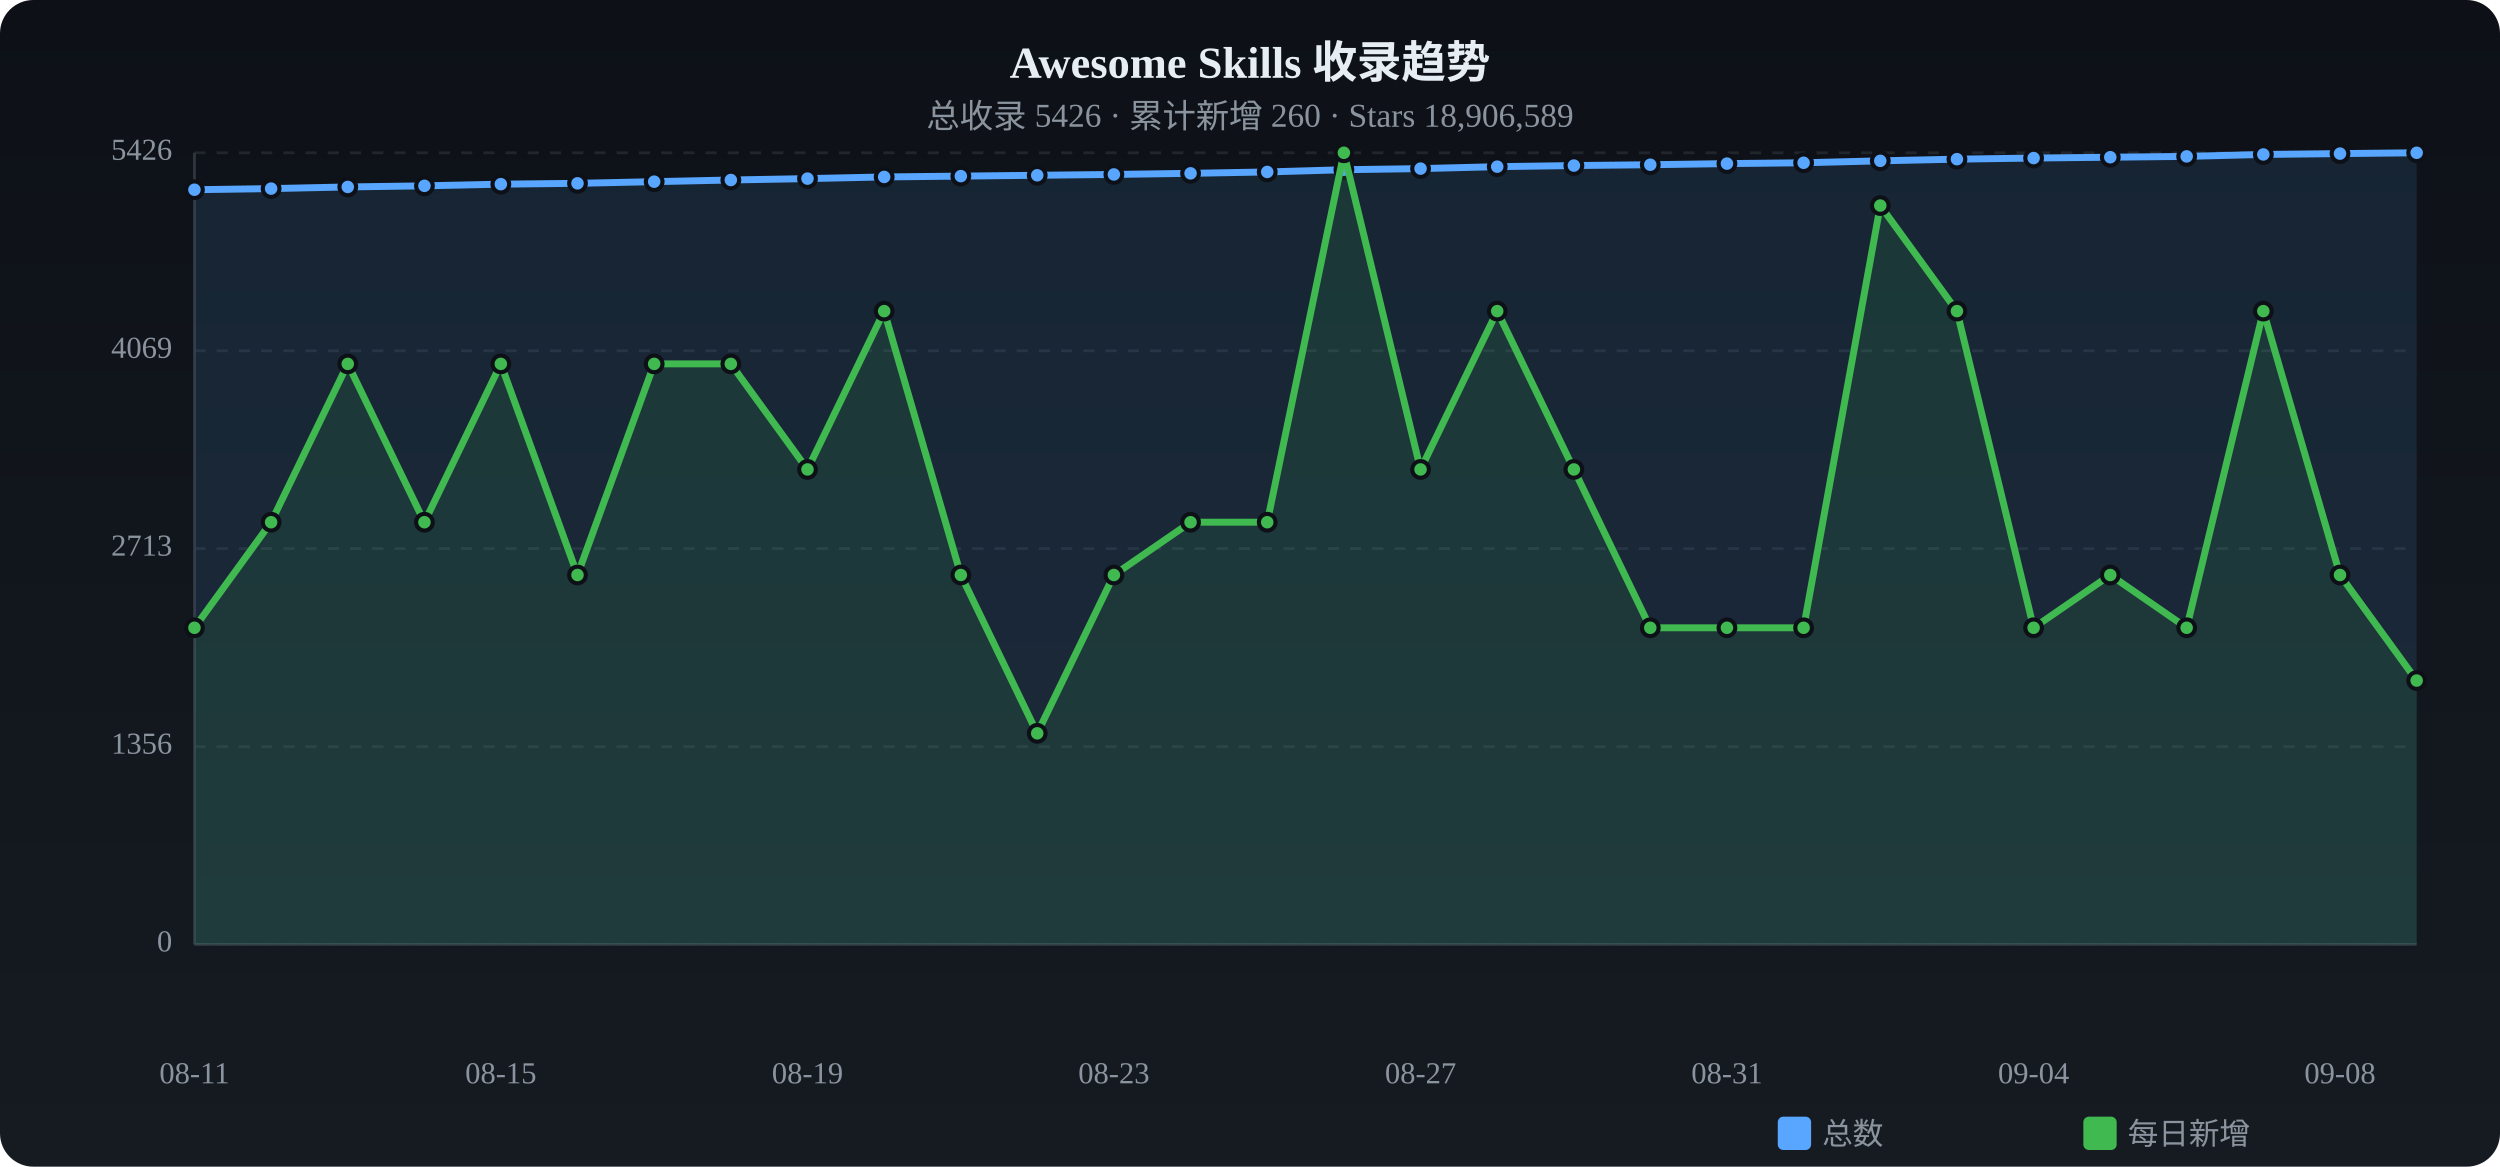
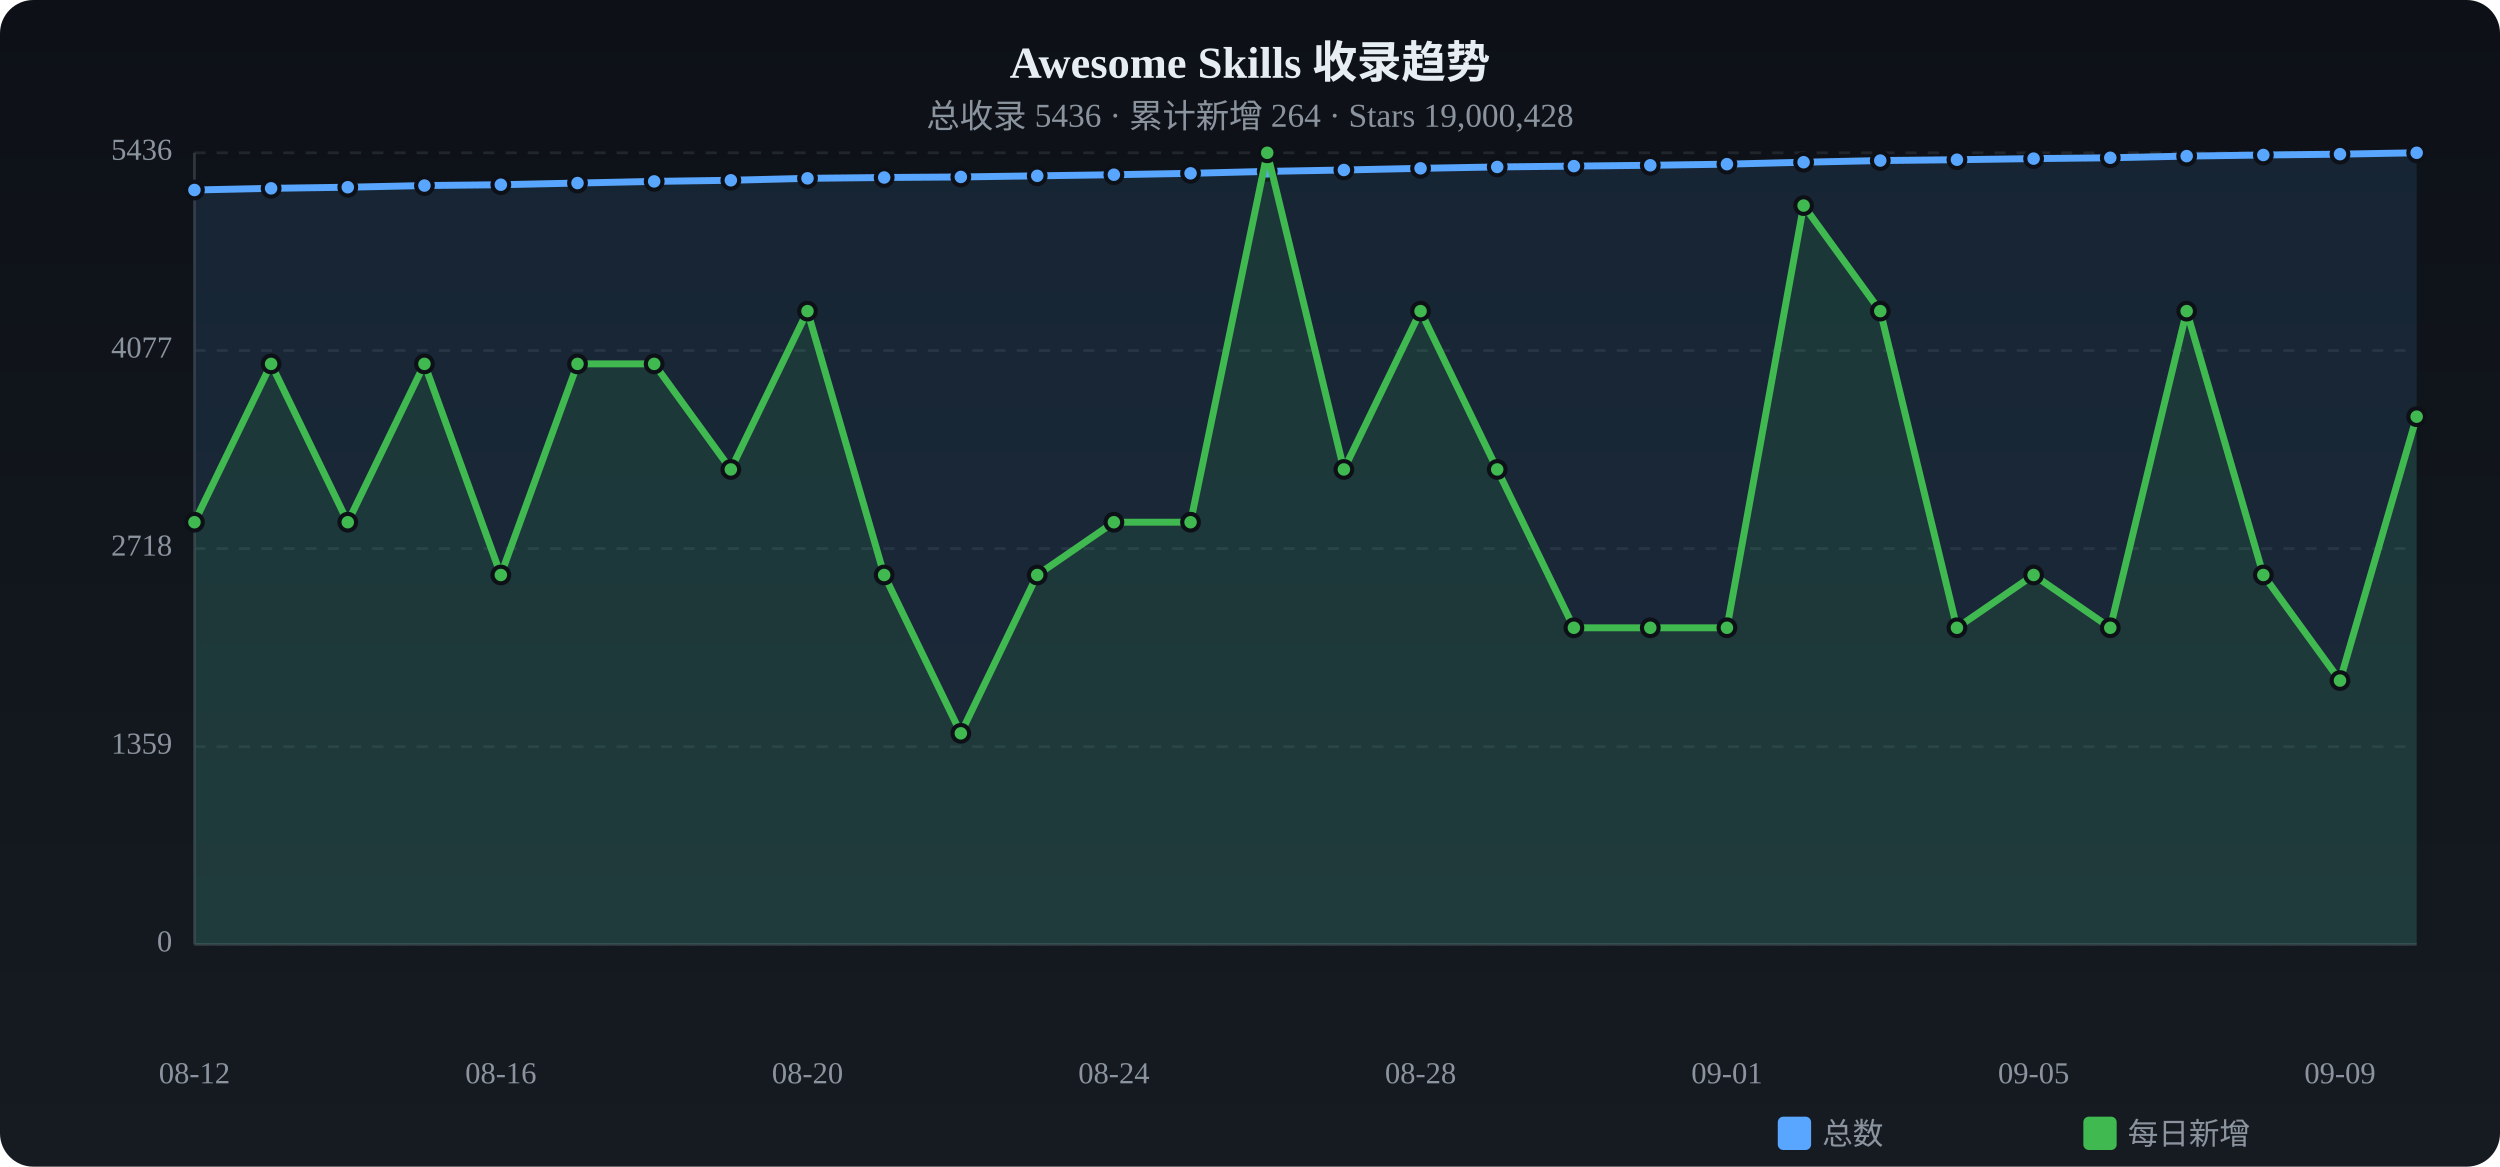
<svg xmlns="http://www.w3.org/2000/svg" viewBox="0 0 900 420" width="900" height="420">
  <defs>
    <linearGradient id="tbg" x1="0%" y1="0%" x2="0%" y2="100%">
      <stop offset="0%" stop-color="#0d1117" />
      <stop offset="100%" stop-color="#161b22" />
    </linearGradient>
  </defs>
  <rect width="900" height="420" rx="12" fill="url(#tbg)" />
  <text x="450.0" y="28" text-anchor="middle" fill="#e6edf3" font-size="16" font-weight="bold">Awesome Skills 收录趋势</text>
-   <text x="450.0" y="46" text-anchor="middle" fill="#8b949e" font-size="12">总收录 5426 · 累计新增 260 · Stars 18,906,589</text>
+   <text x="450.0" y="46" text-anchor="middle" fill="#8b949e" font-size="12">总收录 5436 · 累计新增 264 · Stars 19,000,428</text>
  <text x="62" y="340.0" text-anchor="end" fill="#8b949e" font-size="11" dominant-baseline="middle">0</text>
  <line x1="70" y1="340.0" x2="870" y2="340.0" stroke="#21262d" stroke-dasharray="4 4" />
-   <text x="62" y="268.8" text-anchor="end" fill="#8b949e" font-size="11" dominant-baseline="middle">1356</text>
+   <text x="62" y="268.8" text-anchor="end" fill="#8b949e" font-size="11" dominant-baseline="middle">1359</text>
  <line x1="70" y1="268.8" x2="870" y2="268.8" stroke="#21262d" stroke-dasharray="4 4" />
-   <text x="62" y="197.5" text-anchor="end" fill="#8b949e" font-size="11" dominant-baseline="middle">2713</text>
+   <text x="62" y="197.5" text-anchor="end" fill="#8b949e" font-size="11" dominant-baseline="middle">2718</text>
  <line x1="70" y1="197.5" x2="870" y2="197.5" stroke="#21262d" stroke-dasharray="4 4" />
-   <text x="62" y="126.3" text-anchor="end" fill="#8b949e" font-size="11" dominant-baseline="middle">4069</text>
-   <line x1="70" y1="126.3" x2="870" y2="126.3" stroke="#21262d" stroke-dasharray="4 4" />
-   <text x="62" y="55.0" text-anchor="end" fill="#8b949e" font-size="11" dominant-baseline="middle">5426</text>
+   <text x="62" y="126.2" text-anchor="end" fill="#8b949e" font-size="11" dominant-baseline="middle">4077</text>
+   <line x1="70" y1="126.2" x2="870" y2="126.2" stroke="#21262d" stroke-dasharray="4 4" />
+   <text x="62" y="55.0" text-anchor="end" fill="#8b949e" font-size="11" dominant-baseline="middle">5436</text>
  <line x1="70" y1="55.0" x2="870" y2="55.0" stroke="#21262d" stroke-dasharray="4 4" />
  <line x1="70" y1="55" x2="70" y2="340" stroke="#30363d" />
  <line x1="70" y1="340" x2="870" y2="340" stroke="#30363d" />
-   <path d="M70.0,68.3 L97.6,67.9 L125.2,67.3 L152.8,66.9 L180.3,66.3 L207.9,66.0 L235.5,65.4 L263.1,64.8 L290.7,64.3 L318.3,63.7 L345.9,63.4 L373.4,63.1 L401.0,62.8 L428.6,62.4 L456.2,61.9 L483.8,61.1 L511.4,60.7 L539.0,60.0 L566.6,59.6 L594.1,59.3 L621.7,58.9 L649.3,58.6 L676.9,57.9 L704.5,57.3 L732.1,56.9 L759.7,56.6 L787.2,56.3 L814.8,55.6 L842.4,55.3 L870.0,55.0 L870.0,340 L70.0,340 Z" fill="#58a6ff" opacity="0.12" />
-   <polyline points="70.0,68.3 97.6,67.9 125.2,67.3 152.8,66.9 180.3,66.3 207.9,66.0 235.5,65.4 263.1,64.8 290.7,64.3 318.3,63.7 345.9,63.4 373.4,63.1 401.0,62.8 428.6,62.4 456.2,61.9 483.8,61.1 511.4,60.7 539.0,60.0 566.6,59.6 594.1,59.3 621.7,58.9 649.3,58.6 676.9,57.9 704.5,57.3 732.1,56.9 759.7,56.6 787.2,56.3 814.8,55.6 842.4,55.3 870.0,55.0" fill="none" stroke="#58a6ff" stroke-width="2.5" stroke-linecap="round" stroke-linejoin="round" />
-   <circle cx="70.0" cy="68.3" r="3" fill="#58a6ff" stroke="#0d1117" stroke-width="1.5" />
-   <circle cx="97.6" cy="67.9" r="3" fill="#58a6ff" stroke="#0d1117" stroke-width="1.5" />
-   <circle cx="125.2" cy="67.3" r="3" fill="#58a6ff" stroke="#0d1117" stroke-width="1.5" />
-   <circle cx="152.8" cy="66.9" r="3" fill="#58a6ff" stroke="#0d1117" stroke-width="1.5" />
-   <circle cx="180.3" cy="66.3" r="3" fill="#58a6ff" stroke="#0d1117" stroke-width="1.5" />
-   <circle cx="207.9" cy="66.0" r="3" fill="#58a6ff" stroke="#0d1117" stroke-width="1.5" />
-   <circle cx="235.5" cy="65.4" r="3" fill="#58a6ff" stroke="#0d1117" stroke-width="1.5" />
-   <circle cx="263.1" cy="64.8" r="3" fill="#58a6ff" stroke="#0d1117" stroke-width="1.5" />
-   <circle cx="290.7" cy="64.3" r="3" fill="#58a6ff" stroke="#0d1117" stroke-width="1.5" />
-   <circle cx="318.3" cy="63.7" r="3" fill="#58a6ff" stroke="#0d1117" stroke-width="1.5" />
-   <circle cx="345.9" cy="63.4" r="3" fill="#58a6ff" stroke="#0d1117" stroke-width="1.5" />
-   <circle cx="373.4" cy="63.1" r="3" fill="#58a6ff" stroke="#0d1117" stroke-width="1.5" />
-   <circle cx="401.0" cy="62.8" r="3" fill="#58a6ff" stroke="#0d1117" stroke-width="1.5" />
+   <path d="M70.0,68.4 L97.6,67.8 L125.2,67.4 L152.8,66.8 L180.3,66.5 L207.9,65.9 L235.5,65.3 L263.1,64.9 L290.7,64.2 L318.3,63.9 L345.9,63.7 L373.4,63.3 L401.0,62.9 L428.6,62.4 L456.2,61.7 L483.8,61.2 L511.4,60.6 L539.0,60.1 L566.6,59.8 L594.1,59.5 L621.7,59.1 L649.3,58.4 L676.9,57.8 L704.5,57.5 L732.1,57.1 L759.7,56.8 L787.2,56.2 L814.8,55.8 L842.4,55.5 L870.0,55.0 L870.0,340 L70.0,340 Z" fill="#58a6ff" opacity="0.12" />
+   <polyline points="70.0,68.4 97.6,67.8 125.2,67.4 152.8,66.8 180.3,66.5 207.9,65.9 235.5,65.3 263.1,64.9 290.7,64.2 318.3,63.9 345.9,63.7 373.4,63.3 401.0,62.9 428.6,62.4 456.2,61.7 483.8,61.2 511.4,60.6 539.0,60.1 566.6,59.8 594.1,59.5 621.7,59.1 649.3,58.4 676.9,57.8 704.5,57.5 732.1,57.1 759.7,56.8 787.2,56.2 814.8,55.8 842.4,55.5 870.0,55.0" fill="none" stroke="#58a6ff" stroke-width="2.5" stroke-linecap="round" stroke-linejoin="round" />
+   <circle cx="70.0" cy="68.4" r="3" fill="#58a6ff" stroke="#0d1117" stroke-width="1.5" />
+   <circle cx="97.6" cy="67.8" r="3" fill="#58a6ff" stroke="#0d1117" stroke-width="1.5" />
+   <circle cx="125.2" cy="67.4" r="3" fill="#58a6ff" stroke="#0d1117" stroke-width="1.5" />
+   <circle cx="152.8" cy="66.8" r="3" fill="#58a6ff" stroke="#0d1117" stroke-width="1.5" />
+   <circle cx="180.3" cy="66.5" r="3" fill="#58a6ff" stroke="#0d1117" stroke-width="1.5" />
+   <circle cx="207.9" cy="65.9" r="3" fill="#58a6ff" stroke="#0d1117" stroke-width="1.5" />
+   <circle cx="235.5" cy="65.3" r="3" fill="#58a6ff" stroke="#0d1117" stroke-width="1.5" />
+   <circle cx="263.1" cy="64.9" r="3" fill="#58a6ff" stroke="#0d1117" stroke-width="1.5" />
+   <circle cx="290.7" cy="64.2" r="3" fill="#58a6ff" stroke="#0d1117" stroke-width="1.5" />
+   <circle cx="318.3" cy="63.9" r="3" fill="#58a6ff" stroke="#0d1117" stroke-width="1.5" />
+   <circle cx="345.9" cy="63.7" r="3" fill="#58a6ff" stroke="#0d1117" stroke-width="1.5" />
+   <circle cx="373.4" cy="63.3" r="3" fill="#58a6ff" stroke="#0d1117" stroke-width="1.5" />
+   <circle cx="401.0" cy="62.9" r="3" fill="#58a6ff" stroke="#0d1117" stroke-width="1.5" />
  <circle cx="428.6" cy="62.4" r="3" fill="#58a6ff" stroke="#0d1117" stroke-width="1.5" />
-   <circle cx="456.2" cy="61.9" r="3" fill="#58a6ff" stroke="#0d1117" stroke-width="1.5" />
-   <circle cx="483.8" cy="61.1" r="3" fill="#58a6ff" stroke="#0d1117" stroke-width="1.5" />
-   <circle cx="511.4" cy="60.7" r="3" fill="#58a6ff" stroke="#0d1117" stroke-width="1.5" />
-   <circle cx="539.0" cy="60.0" r="3" fill="#58a6ff" stroke="#0d1117" stroke-width="1.5" />
-   <circle cx="566.6" cy="59.6" r="3" fill="#58a6ff" stroke="#0d1117" stroke-width="1.5" />
-   <circle cx="594.1" cy="59.3" r="3" fill="#58a6ff" stroke="#0d1117" stroke-width="1.5" />
-   <circle cx="621.7" cy="58.9" r="3" fill="#58a6ff" stroke="#0d1117" stroke-width="1.5" />
-   <circle cx="649.3" cy="58.6" r="3" fill="#58a6ff" stroke="#0d1117" stroke-width="1.5" />
-   <circle cx="676.9" cy="57.9" r="3" fill="#58a6ff" stroke="#0d1117" stroke-width="1.5" />
-   <circle cx="704.5" cy="57.3" r="3" fill="#58a6ff" stroke="#0d1117" stroke-width="1.5" />
-   <circle cx="732.1" cy="56.9" r="3" fill="#58a6ff" stroke="#0d1117" stroke-width="1.5" />
-   <circle cx="759.7" cy="56.6" r="3" fill="#58a6ff" stroke="#0d1117" stroke-width="1.5" />
-   <circle cx="787.2" cy="56.3" r="3" fill="#58a6ff" stroke="#0d1117" stroke-width="1.5" />
-   <circle cx="814.8" cy="55.6" r="3" fill="#58a6ff" stroke="#0d1117" stroke-width="1.5" />
-   <circle cx="842.4" cy="55.3" r="3" fill="#58a6ff" stroke="#0d1117" stroke-width="1.5" />
+   <circle cx="456.2" cy="61.7" r="3" fill="#58a6ff" stroke="#0d1117" stroke-width="1.5" />
+   <circle cx="483.8" cy="61.2" r="3" fill="#58a6ff" stroke="#0d1117" stroke-width="1.5" />
+   <circle cx="511.4" cy="60.6" r="3" fill="#58a6ff" stroke="#0d1117" stroke-width="1.5" />
+   <circle cx="539.0" cy="60.1" r="3" fill="#58a6ff" stroke="#0d1117" stroke-width="1.5" />
+   <circle cx="566.6" cy="59.8" r="3" fill="#58a6ff" stroke="#0d1117" stroke-width="1.5" />
+   <circle cx="594.1" cy="59.5" r="3" fill="#58a6ff" stroke="#0d1117" stroke-width="1.5" />
+   <circle cx="621.7" cy="59.1" r="3" fill="#58a6ff" stroke="#0d1117" stroke-width="1.5" />
+   <circle cx="649.3" cy="58.4" r="3" fill="#58a6ff" stroke="#0d1117" stroke-width="1.5" />
+   <circle cx="676.9" cy="57.8" r="3" fill="#58a6ff" stroke="#0d1117" stroke-width="1.5" />
+   <circle cx="704.5" cy="57.5" r="3" fill="#58a6ff" stroke="#0d1117" stroke-width="1.5" />
+   <circle cx="732.1" cy="57.1" r="3" fill="#58a6ff" stroke="#0d1117" stroke-width="1.5" />
+   <circle cx="759.7" cy="56.8" r="3" fill="#58a6ff" stroke="#0d1117" stroke-width="1.5" />
+   <circle cx="787.2" cy="56.2" r="3" fill="#58a6ff" stroke="#0d1117" stroke-width="1.5" />
+   <circle cx="814.8" cy="55.8" r="3" fill="#58a6ff" stroke="#0d1117" stroke-width="1.5" />
+   <circle cx="842.4" cy="55.5" r="3" fill="#58a6ff" stroke="#0d1117" stroke-width="1.5" />
  <circle cx="870.0" cy="55.0" r="3" fill="#58a6ff" stroke="#0d1117" stroke-width="1.5" />
-   <path d="M70.0,226.0 L97.6,188.0 L125.2,131.0 L152.8,188.0 L180.3,131.0 L207.9,207.0 L235.5,131.0 L263.1,131.0 L290.7,169.0 L318.3,112.0 L345.9,207.0 L373.4,264.0 L401.0,207.0 L428.6,188.0 L456.2,188.0 L483.8,55.0 L511.4,169.0 L539.0,112.0 L566.6,169.0 L594.1,226.0 L621.7,226.0 L649.3,226.0 L676.9,74.0 L704.5,112.0 L732.1,226.0 L759.7,207.0 L787.2,226.0 L814.8,112.0 L842.4,207.0 L870.0,245.0 L870.0,340 L70.0,340 Z" fill="#3fb950" opacity="0.12" />
-   <polyline points="70.0,226.0 97.6,188.0 125.2,131.0 152.8,188.0 180.3,131.0 207.9,207.0 235.5,131.0 263.1,131.0 290.7,169.0 318.3,112.0 345.9,207.0 373.4,264.0 401.0,207.0 428.6,188.0 456.2,188.0 483.8,55.0 511.4,169.0 539.0,112.0 566.6,169.0 594.1,226.0 621.7,226.0 649.3,226.0 676.9,74.0 704.5,112.0 732.1,226.0 759.7,207.0 787.2,226.0 814.8,112.0 842.4,207.0 870.0,245.0" fill="none" stroke="#3fb950" stroke-width="2.5" stroke-linecap="round" stroke-linejoin="round" />
-   <circle cx="70.0" cy="226.0" r="3" fill="#3fb950" stroke="#0d1117" stroke-width="1.5" />
-   <circle cx="97.6" cy="188.0" r="3" fill="#3fb950" stroke="#0d1117" stroke-width="1.5" />
-   <circle cx="125.2" cy="131.0" r="3" fill="#3fb950" stroke="#0d1117" stroke-width="1.5" />
-   <circle cx="152.8" cy="188.0" r="3" fill="#3fb950" stroke="#0d1117" stroke-width="1.5" />
-   <circle cx="180.3" cy="131.0" r="3" fill="#3fb950" stroke="#0d1117" stroke-width="1.5" />
-   <circle cx="207.9" cy="207.0" r="3" fill="#3fb950" stroke="#0d1117" stroke-width="1.5" />
+   <path d="M70.0,188.0 L97.6,131.0 L125.2,188.0 L152.8,131.0 L180.3,207.0 L207.9,131.0 L235.5,131.0 L263.1,169.0 L290.7,112.0 L318.3,207.0 L345.9,264.0 L373.4,207.0 L401.0,188.0 L428.6,188.0 L456.2,55.0 L483.8,169.0 L511.4,112.0 L539.0,169.0 L566.6,226.0 L594.1,226.0 L621.7,226.0 L649.3,74.0 L676.9,112.0 L704.5,226.0 L732.1,207.0 L759.7,226.0 L787.2,112.0 L814.8,207.0 L842.4,245.0 L870.0,150.0 L870.0,340 L70.0,340 Z" fill="#3fb950" opacity="0.12" />
+   <polyline points="70.0,188.0 97.6,131.0 125.2,188.0 152.8,131.0 180.3,207.0 207.9,131.0 235.5,131.0 263.1,169.0 290.7,112.0 318.3,207.0 345.9,264.0 373.4,207.0 401.0,188.0 428.6,188.0 456.2,55.0 483.8,169.0 511.4,112.0 539.0,169.0 566.6,226.0 594.1,226.0 621.7,226.0 649.3,74.0 676.9,112.0 704.5,226.0 732.1,207.0 759.7,226.0 787.2,112.0 814.8,207.0 842.4,245.0 870.0,150.0" fill="none" stroke="#3fb950" stroke-width="2.5" stroke-linecap="round" stroke-linejoin="round" />
+   <circle cx="70.0" cy="188.0" r="3" fill="#3fb950" stroke="#0d1117" stroke-width="1.5" />
+   <circle cx="97.6" cy="131.0" r="3" fill="#3fb950" stroke="#0d1117" stroke-width="1.5" />
+   <circle cx="125.2" cy="188.0" r="3" fill="#3fb950" stroke="#0d1117" stroke-width="1.5" />
+   <circle cx="152.8" cy="131.0" r="3" fill="#3fb950" stroke="#0d1117" stroke-width="1.5" />
+   <circle cx="180.3" cy="207.0" r="3" fill="#3fb950" stroke="#0d1117" stroke-width="1.5" />
+   <circle cx="207.9" cy="131.0" r="3" fill="#3fb950" stroke="#0d1117" stroke-width="1.5" />
  <circle cx="235.5" cy="131.0" r="3" fill="#3fb950" stroke="#0d1117" stroke-width="1.5" />
-   <circle cx="263.1" cy="131.0" r="3" fill="#3fb950" stroke="#0d1117" stroke-width="1.5" />
-   <circle cx="290.7" cy="169.0" r="3" fill="#3fb950" stroke="#0d1117" stroke-width="1.5" />
-   <circle cx="318.3" cy="112.0" r="3" fill="#3fb950" stroke="#0d1117" stroke-width="1.5" />
-   <circle cx="345.9" cy="207.0" r="3" fill="#3fb950" stroke="#0d1117" stroke-width="1.5" />
-   <circle cx="373.4" cy="264.0" r="3" fill="#3fb950" stroke="#0d1117" stroke-width="1.5" />
-   <circle cx="401.0" cy="207.0" r="3" fill="#3fb950" stroke="#0d1117" stroke-width="1.5" />
+   <circle cx="263.1" cy="169.0" r="3" fill="#3fb950" stroke="#0d1117" stroke-width="1.5" />
+   <circle cx="290.7" cy="112.0" r="3" fill="#3fb950" stroke="#0d1117" stroke-width="1.5" />
+   <circle cx="318.3" cy="207.0" r="3" fill="#3fb950" stroke="#0d1117" stroke-width="1.5" />
+   <circle cx="345.9" cy="264.0" r="3" fill="#3fb950" stroke="#0d1117" stroke-width="1.5" />
+   <circle cx="373.4" cy="207.0" r="3" fill="#3fb950" stroke="#0d1117" stroke-width="1.5" />
+   <circle cx="401.0" cy="188.0" r="3" fill="#3fb950" stroke="#0d1117" stroke-width="1.5" />
  <circle cx="428.6" cy="188.0" r="3" fill="#3fb950" stroke="#0d1117" stroke-width="1.5" />
-   <circle cx="456.2" cy="188.0" r="3" fill="#3fb950" stroke="#0d1117" stroke-width="1.5" />
-   <circle cx="483.8" cy="55.0" r="3" fill="#3fb950" stroke="#0d1117" stroke-width="1.5" />
-   <circle cx="511.4" cy="169.0" r="3" fill="#3fb950" stroke="#0d1117" stroke-width="1.5" />
-   <circle cx="539.0" cy="112.0" r="3" fill="#3fb950" stroke="#0d1117" stroke-width="1.5" />
-   <circle cx="566.6" cy="169.0" r="3" fill="#3fb950" stroke="#0d1117" stroke-width="1.5" />
+   <circle cx="456.2" cy="55.0" r="3" fill="#3fb950" stroke="#0d1117" stroke-width="1.5" />
+   <circle cx="483.8" cy="169.0" r="3" fill="#3fb950" stroke="#0d1117" stroke-width="1.5" />
+   <circle cx="511.4" cy="112.0" r="3" fill="#3fb950" stroke="#0d1117" stroke-width="1.5" />
+   <circle cx="539.0" cy="169.0" r="3" fill="#3fb950" stroke="#0d1117" stroke-width="1.5" />
+   <circle cx="566.6" cy="226.0" r="3" fill="#3fb950" stroke="#0d1117" stroke-width="1.5" />
  <circle cx="594.1" cy="226.0" r="3" fill="#3fb950" stroke="#0d1117" stroke-width="1.5" />
  <circle cx="621.7" cy="226.0" r="3" fill="#3fb950" stroke="#0d1117" stroke-width="1.5" />
-   <circle cx="649.3" cy="226.0" r="3" fill="#3fb950" stroke="#0d1117" stroke-width="1.5" />
-   <circle cx="676.9" cy="74.0" r="3" fill="#3fb950" stroke="#0d1117" stroke-width="1.5" />
-   <circle cx="704.5" cy="112.0" r="3" fill="#3fb950" stroke="#0d1117" stroke-width="1.5" />
-   <circle cx="732.1" cy="226.0" r="3" fill="#3fb950" stroke="#0d1117" stroke-width="1.5" />
-   <circle cx="759.7" cy="207.0" r="3" fill="#3fb950" stroke="#0d1117" stroke-width="1.5" />
-   <circle cx="787.2" cy="226.0" r="3" fill="#3fb950" stroke="#0d1117" stroke-width="1.5" />
-   <circle cx="814.8" cy="112.0" r="3" fill="#3fb950" stroke="#0d1117" stroke-width="1.5" />
-   <circle cx="842.4" cy="207.0" r="3" fill="#3fb950" stroke="#0d1117" stroke-width="1.5" />
-   <circle cx="870.0" cy="245.0" r="3" fill="#3fb950" stroke="#0d1117" stroke-width="1.5" />
-   <text x="70.0" y="390" text-anchor="middle" fill="#8b949e" font-size="11">08-11</text>
-   <text x="180.3" y="390" text-anchor="middle" fill="#8b949e" font-size="11">08-15</text>
-   <text x="290.7" y="390" text-anchor="middle" fill="#8b949e" font-size="11">08-19</text>
-   <text x="401.0" y="390" text-anchor="middle" fill="#8b949e" font-size="11">08-23</text>
-   <text x="511.4" y="390" text-anchor="middle" fill="#8b949e" font-size="11">08-27</text>
-   <text x="621.7" y="390" text-anchor="middle" fill="#8b949e" font-size="11">08-31</text>
-   <text x="732.1" y="390" text-anchor="middle" fill="#8b949e" font-size="11">09-04</text>
-   <text x="842.4" y="390" text-anchor="middle" fill="#8b949e" font-size="11">09-08</text>
+   <circle cx="649.3" cy="74.0" r="3" fill="#3fb950" stroke="#0d1117" stroke-width="1.5" />
+   <circle cx="676.9" cy="112.0" r="3" fill="#3fb950" stroke="#0d1117" stroke-width="1.5" />
+   <circle cx="704.5" cy="226.0" r="3" fill="#3fb950" stroke="#0d1117" stroke-width="1.5" />
+   <circle cx="732.1" cy="207.0" r="3" fill="#3fb950" stroke="#0d1117" stroke-width="1.5" />
+   <circle cx="759.7" cy="226.0" r="3" fill="#3fb950" stroke="#0d1117" stroke-width="1.5" />
+   <circle cx="787.2" cy="112.0" r="3" fill="#3fb950" stroke="#0d1117" stroke-width="1.5" />
+   <circle cx="814.8" cy="207.0" r="3" fill="#3fb950" stroke="#0d1117" stroke-width="1.5" />
+   <circle cx="842.4" cy="245.0" r="3" fill="#3fb950" stroke="#0d1117" stroke-width="1.5" />
+   <circle cx="870.0" cy="150.0" r="3" fill="#3fb950" stroke="#0d1117" stroke-width="1.5" />
+   <text x="70.0" y="390" text-anchor="middle" fill="#8b949e" font-size="11">08-12</text>
+   <text x="180.3" y="390" text-anchor="middle" fill="#8b949e" font-size="11">08-16</text>
+   <text x="290.7" y="390" text-anchor="middle" fill="#8b949e" font-size="11">08-20</text>
+   <text x="401.0" y="390" text-anchor="middle" fill="#8b949e" font-size="11">08-24</text>
+   <text x="511.4" y="390" text-anchor="middle" fill="#8b949e" font-size="11">08-28</text>
+   <text x="621.7" y="390" text-anchor="middle" fill="#8b949e" font-size="11">09-01</text>
+   <text x="732.1" y="390" text-anchor="middle" fill="#8b949e" font-size="11">09-05</text>
+   <text x="842.4" y="390" text-anchor="middle" fill="#8b949e" font-size="11">09-09</text>
  <rect x="640" y="402" width="12" height="12" rx="2" fill="#58a6ff" />
  <text x="656" y="412" fill="#8b949e" font-size="11">总数</text>
  <rect x="750" y="402" width="12" height="12" rx="2" fill="#3fb950" />
  <text x="766" y="412" fill="#8b949e" font-size="11">每日新增</text>
</svg>
